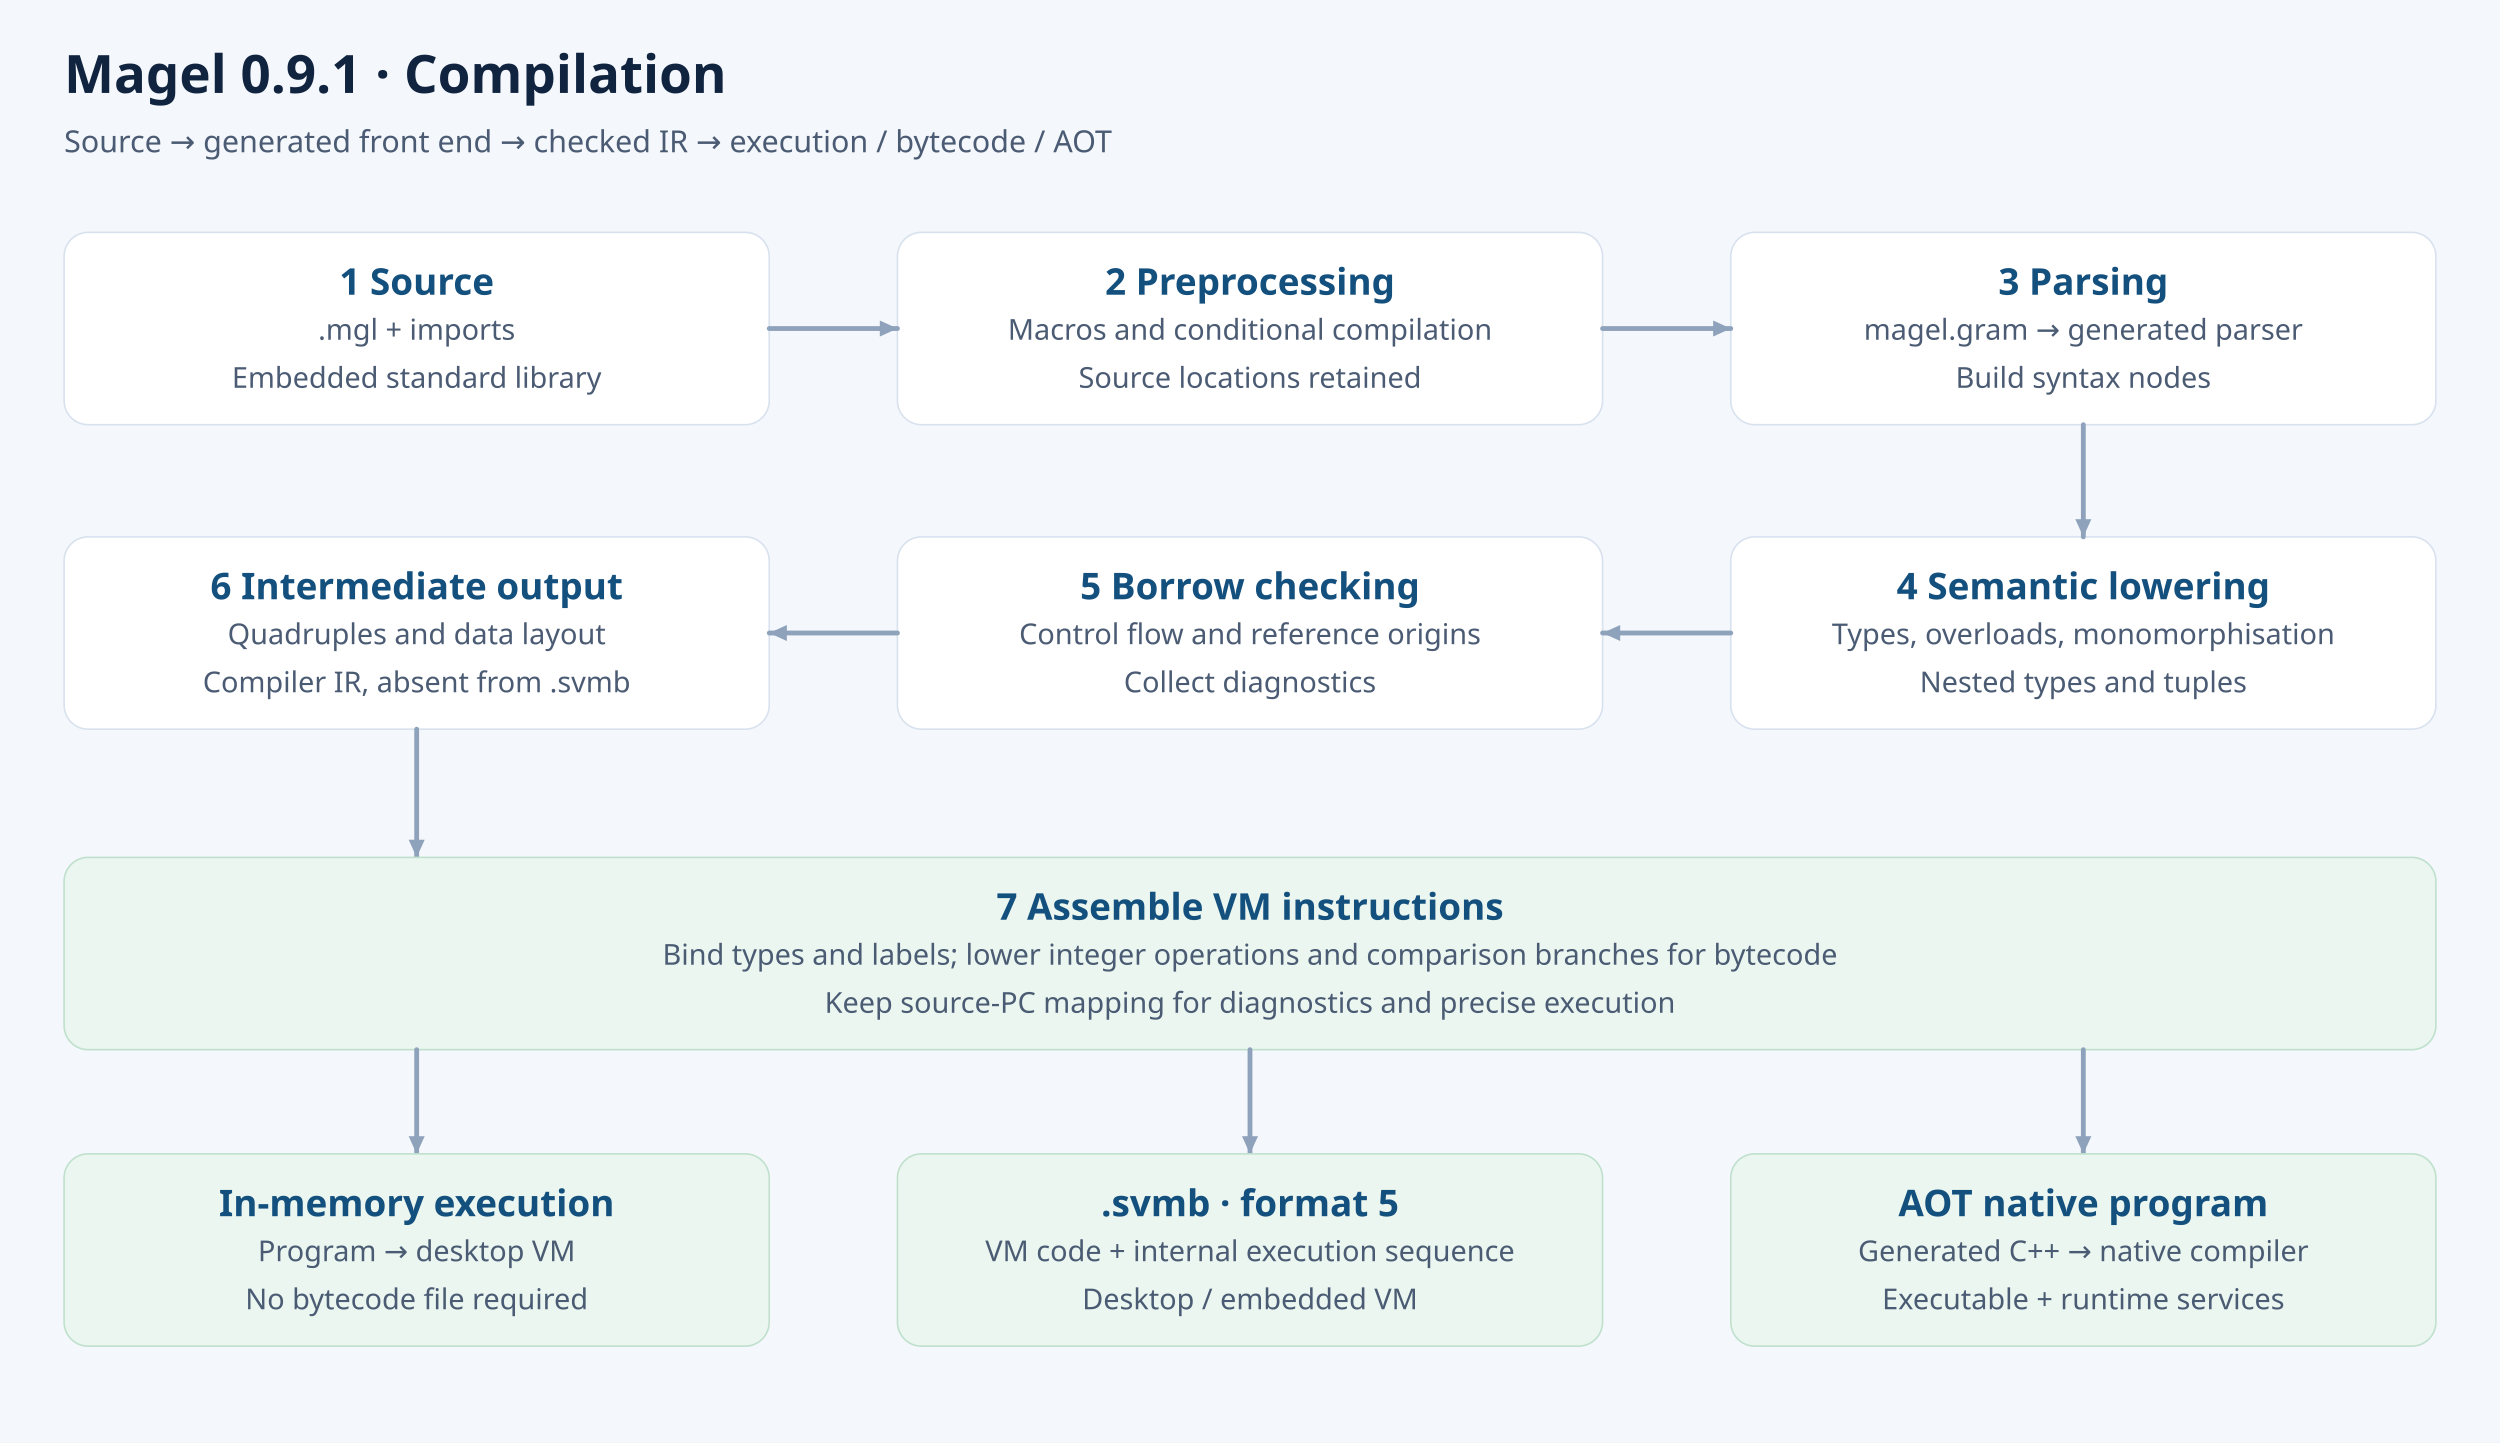
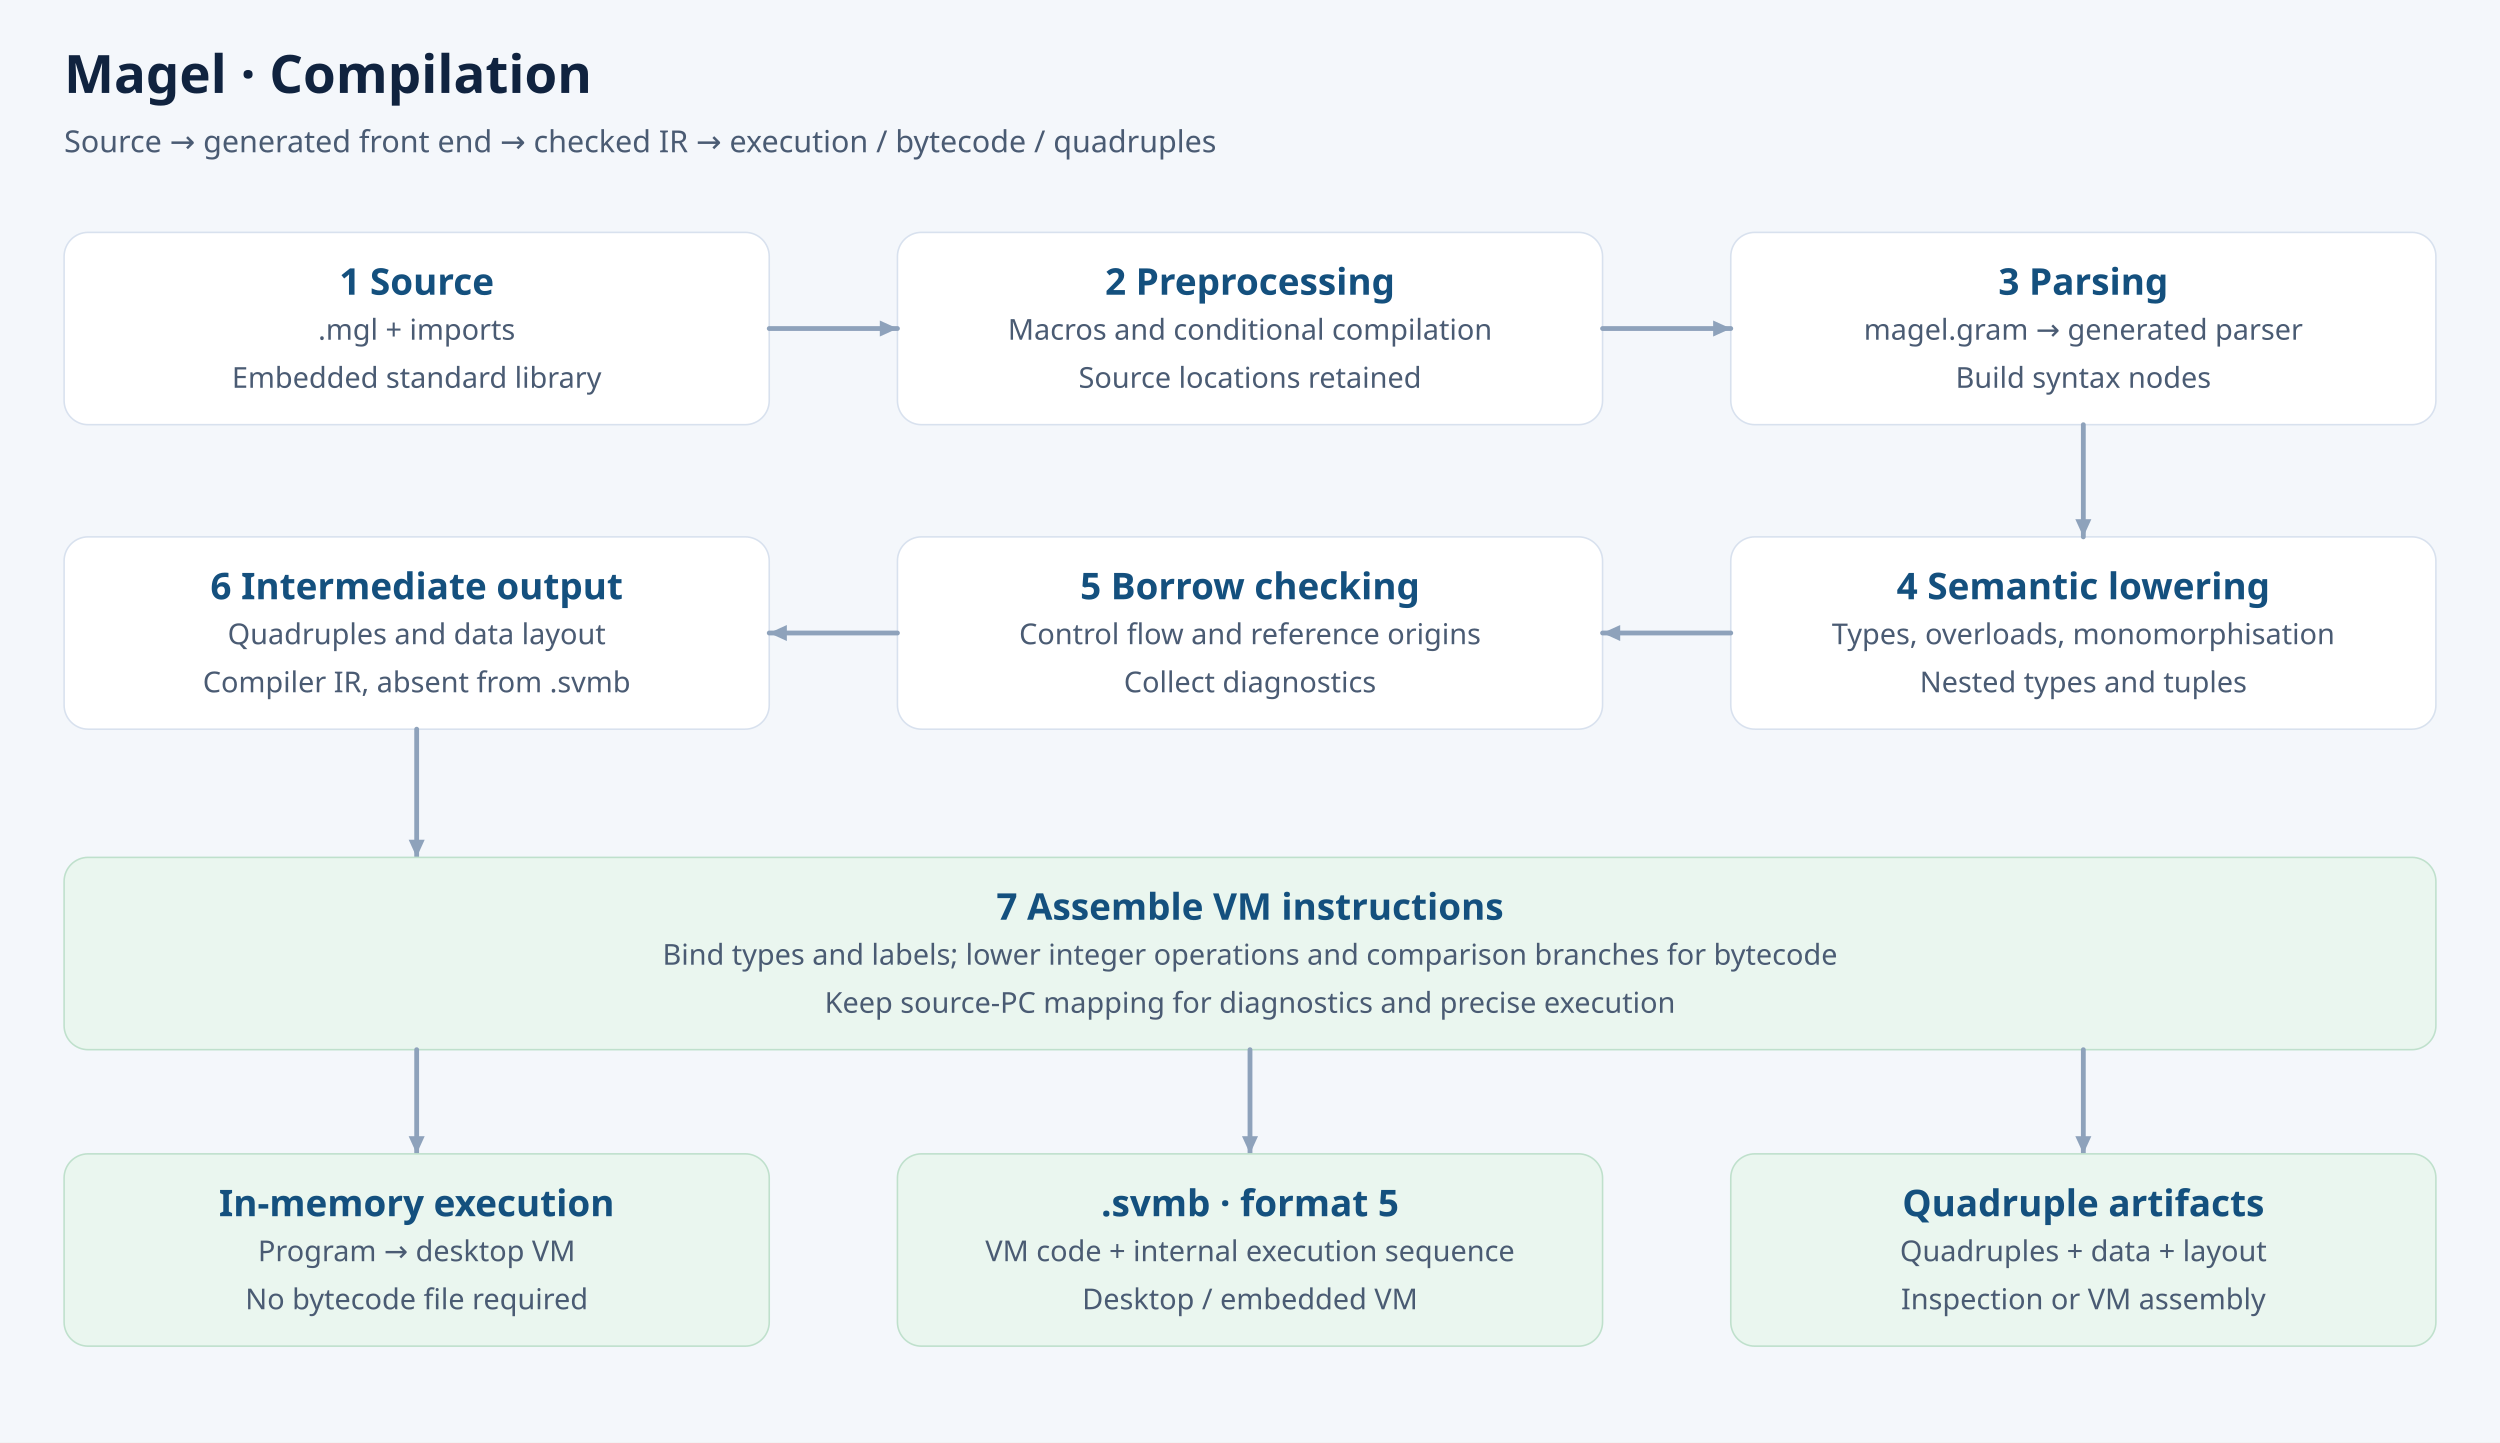
<svg xmlns="http://www.w3.org/2000/svg" width="1560" height="900" viewBox="0 0 1560 900">
  <rect width="1560" height="900" fill="#f4f7fb" />
-   <text x="40" y="58" font-family="Microsoft YaHei, Segoe UI, Noto Sans SC, sans-serif" font-size="33" font-weight="700" fill="#10233f">Magel 0.9.1 · Compilation</text>
-   <text x="40" y="95" font-family="Microsoft YaHei, Segoe UI, Noto Sans SC, sans-serif" font-size="19" fill="#4a5b73">Source → generated front end → checked IR → execution / bytecode / AOT</text>
+   <text x="40" y="58" font-family="Microsoft YaHei, Segoe UI, Noto Sans SC, sans-serif" font-size="33" font-weight="700" fill="#10233f">Magel · Compilation</text>
+   <text x="40" y="95" font-family="Microsoft YaHei, Segoe UI, Noto Sans SC, sans-serif" font-size="19" fill="#4a5b73">Source → generated front end → checked IR → execution / bytecode / quadruples</text>
  <rect x="40" y="145" width="440" height="120" rx="15" fill="#ffffff" stroke="#d8e1ee" stroke-width="1" />
  <text x="260" y="175" font-family="Microsoft YaHei, Segoe UI, Noto Sans SC, sans-serif" font-size="23" font-weight="700" fill="#14507e" text-anchor="middle" dominant-baseline="central">1  Source</text>
  <text x="260" y="205" font-family="Microsoft YaHei, Segoe UI, Noto Sans SC, sans-serif" font-size="18" fill="#4a5b73" text-anchor="middle" dominant-baseline="central">.mgl + imports</text>
  <text x="260" y="235" font-family="Microsoft YaHei, Segoe UI, Noto Sans SC, sans-serif" font-size="18" fill="#4a5b73" text-anchor="middle" dominant-baseline="central">Embedded standard library</text>
  <rect x="560" y="145" width="440" height="120" rx="15" fill="#ffffff" stroke="#d8e1ee" stroke-width="1" />
  <text x="780" y="175" font-family="Microsoft YaHei, Segoe UI, Noto Sans SC, sans-serif" font-size="23" font-weight="700" fill="#14507e" text-anchor="middle" dominant-baseline="central">2  Preprocessing</text>
  <text x="780" y="205" font-family="Microsoft YaHei, Segoe UI, Noto Sans SC, sans-serif" font-size="18" fill="#4a5b73" text-anchor="middle" dominant-baseline="central">Macros and conditional compilation</text>
  <text x="780" y="235" font-family="Microsoft YaHei, Segoe UI, Noto Sans SC, sans-serif" font-size="18" fill="#4a5b73" text-anchor="middle" dominant-baseline="central">Source locations retained</text>
  <rect x="1080" y="145" width="440" height="120" rx="15" fill="#ffffff" stroke="#d8e1ee" stroke-width="1" />
  <text x="1300" y="175" font-family="Microsoft YaHei, Segoe UI, Noto Sans SC, sans-serif" font-size="23" font-weight="700" fill="#14507e" text-anchor="middle" dominant-baseline="central">3  Parsing</text>
  <text x="1300" y="205" font-family="Microsoft YaHei, Segoe UI, Noto Sans SC, sans-serif" font-size="18" fill="#4a5b73" text-anchor="middle" dominant-baseline="central">magel.gram → generated parser</text>
  <text x="1300" y="235" font-family="Microsoft YaHei, Segoe UI, Noto Sans SC, sans-serif" font-size="18" fill="#4a5b73" text-anchor="middle" dominant-baseline="central">Build syntax nodes</text>
  <rect x="1080" y="335" width="440" height="120" rx="15" fill="#ffffff" stroke="#d8e1ee" stroke-width="1" />
  <text x="1300" y="365" font-family="Microsoft YaHei, Segoe UI, Noto Sans SC, sans-serif" font-size="23" font-weight="700" fill="#14507e" text-anchor="middle" dominant-baseline="central">4  Semantic lowering</text>
  <text x="1300" y="395" font-family="Microsoft YaHei, Segoe UI, Noto Sans SC, sans-serif" font-size="18" fill="#4a5b73" text-anchor="middle" dominant-baseline="central">Types, overloads, monomorphisation</text>
  <text x="1300" y="425" font-family="Microsoft YaHei, Segoe UI, Noto Sans SC, sans-serif" font-size="18" fill="#4a5b73" text-anchor="middle" dominant-baseline="central">Nested types and tuples</text>
  <rect x="560" y="335" width="440" height="120" rx="15" fill="#ffffff" stroke="#d8e1ee" stroke-width="1" />
  <text x="780" y="365" font-family="Microsoft YaHei, Segoe UI, Noto Sans SC, sans-serif" font-size="23" font-weight="700" fill="#14507e" text-anchor="middle" dominant-baseline="central">5  Borrow checking</text>
  <text x="780" y="395" font-family="Microsoft YaHei, Segoe UI, Noto Sans SC, sans-serif" font-size="18" fill="#4a5b73" text-anchor="middle" dominant-baseline="central">Control flow and reference origins</text>
  <text x="780" y="425" font-family="Microsoft YaHei, Segoe UI, Noto Sans SC, sans-serif" font-size="18" fill="#4a5b73" text-anchor="middle" dominant-baseline="central">Collect diagnostics</text>
  <rect x="40" y="335" width="440" height="120" rx="15" fill="#ffffff" stroke="#d8e1ee" stroke-width="1" />
  <text x="260" y="365" font-family="Microsoft YaHei, Segoe UI, Noto Sans SC, sans-serif" font-size="23" font-weight="700" fill="#14507e" text-anchor="middle" dominant-baseline="central">6  Intermediate output</text>
  <text x="260" y="395" font-family="Microsoft YaHei, Segoe UI, Noto Sans SC, sans-serif" font-size="18" fill="#4a5b73" text-anchor="middle" dominant-baseline="central">Quadruples and data layout</text>
  <text x="260" y="425" font-family="Microsoft YaHei, Segoe UI, Noto Sans SC, sans-serif" font-size="18" fill="#4a5b73" text-anchor="middle" dominant-baseline="central">Compiler IR, absent from .svmb</text>
  <polyline points="480,205 560,205" fill="none" stroke="#8ea2bb" stroke-width="3" stroke-linecap="round" stroke-linejoin="round" />
  <polygon points="560,205 549,210 549,200" fill="#8ea2bb" />
  <polyline points="1000,205 1080,205" fill="none" stroke="#8ea2bb" stroke-width="3" stroke-linecap="round" stroke-linejoin="round" />
  <polygon points="1080,205 1069,210 1069,200" fill="#8ea2bb" />
  <polyline points="1300,265 1300,335" fill="none" stroke="#8ea2bb" stroke-width="3" stroke-linecap="round" stroke-linejoin="round" />
  <polygon points="1300,335 1295,324 1305,324" fill="#8ea2bb" />
  <polyline points="1080,395 1000,395" fill="none" stroke="#8ea2bb" stroke-width="3" stroke-linecap="round" stroke-linejoin="round" />
  <polygon points="1000,395 1011,390 1011,400" fill="#8ea2bb" />
  <polyline points="560,395 480,395" fill="none" stroke="#8ea2bb" stroke-width="3" stroke-linecap="round" stroke-linejoin="round" />
  <polygon points="480,395 491,390 491,400" fill="#8ea2bb" />
  <polyline points="260,455 260,535" fill="none" stroke="#8ea2bb" stroke-width="3" stroke-linecap="round" stroke-linejoin="round" />
  <polygon points="260,535 255,524 265,524" fill="#8ea2bb" />
  <rect x="40" y="535" width="1480" height="120" rx="15" fill="#eaf6ef" stroke="#bfe0cc" stroke-width="1" />
  <text x="780" y="565" font-family="Microsoft YaHei, Segoe UI, Noto Sans SC, sans-serif" font-size="23" font-weight="700" fill="#14507e" text-anchor="middle" dominant-baseline="central">7  Assemble VM instructions</text>
  <text x="780" y="595" font-family="Microsoft YaHei, Segoe UI, Noto Sans SC, sans-serif" font-size="18" fill="#4a5b73" text-anchor="middle" dominant-baseline="central">Bind types and labels; lower integer operations and comparison branches for bytecode</text>
  <text x="780" y="625" font-family="Microsoft YaHei, Segoe UI, Noto Sans SC, sans-serif" font-size="18" fill="#4a5b73" text-anchor="middle" dominant-baseline="central">Keep source-PC mapping for diagnostics and precise execution</text>
  <polyline points="260,655 260,720" fill="none" stroke="#8ea2bb" stroke-width="3" stroke-linecap="round" stroke-linejoin="round" />
  <polygon points="260,720 255,709 265,709" fill="#8ea2bb" />
  <rect x="40" y="720" width="440" height="120" rx="15" fill="#eaf6ef" stroke="#bfe0cc" stroke-width="1" />
  <text x="260" y="750" font-family="Microsoft YaHei, Segoe UI, Noto Sans SC, sans-serif" font-size="23" font-weight="700" fill="#14507e" text-anchor="middle" dominant-baseline="central">In-memory execution</text>
  <text x="260" y="780" font-family="Microsoft YaHei, Segoe UI, Noto Sans SC, sans-serif" font-size="18" fill="#4a5b73" text-anchor="middle" dominant-baseline="central">Program → desktop VM</text>
  <text x="260" y="810" font-family="Microsoft YaHei, Segoe UI, Noto Sans SC, sans-serif" font-size="18" fill="#4a5b73" text-anchor="middle" dominant-baseline="central">No bytecode file required</text>
  <polyline points="780,655 780,720" fill="none" stroke="#8ea2bb" stroke-width="3" stroke-linecap="round" stroke-linejoin="round" />
  <polygon points="780,720 775,709 785,709" fill="#8ea2bb" />
  <rect x="560" y="720" width="440" height="120" rx="15" fill="#eaf6ef" stroke="#bfe0cc" stroke-width="1" />
  <text x="780" y="750" font-family="Microsoft YaHei, Segoe UI, Noto Sans SC, sans-serif" font-size="23" font-weight="700" fill="#14507e" text-anchor="middle" dominant-baseline="central">.svmb · format 5</text>
  <text x="780" y="780" font-family="Microsoft YaHei, Segoe UI, Noto Sans SC, sans-serif" font-size="18" fill="#4a5b73" text-anchor="middle" dominant-baseline="central">VM code + internal execution sequence</text>
  <text x="780" y="810" font-family="Microsoft YaHei, Segoe UI, Noto Sans SC, sans-serif" font-size="18" fill="#4a5b73" text-anchor="middle" dominant-baseline="central">Desktop / embedded VM</text>
  <polyline points="1300,655 1300,720" fill="none" stroke="#8ea2bb" stroke-width="3" stroke-linecap="round" stroke-linejoin="round" />
  <polygon points="1300,720 1295,709 1305,709" fill="#8ea2bb" />
  <rect x="1080" y="720" width="440" height="120" rx="15" fill="#eaf6ef" stroke="#bfe0cc" stroke-width="1" />
-   <text x="1300" y="750" font-family="Microsoft YaHei, Segoe UI, Noto Sans SC, sans-serif" font-size="23" font-weight="700" fill="#14507e" text-anchor="middle" dominant-baseline="central">AOT native program</text>
-   <text x="1300" y="780" font-family="Microsoft YaHei, Segoe UI, Noto Sans SC, sans-serif" font-size="18" fill="#4a5b73" text-anchor="middle" dominant-baseline="central">Generated C++ → native compiler</text>
-   <text x="1300" y="810" font-family="Microsoft YaHei, Segoe UI, Noto Sans SC, sans-serif" font-size="18" fill="#4a5b73" text-anchor="middle" dominant-baseline="central">Executable + runtime services</text>
+   <text x="1300" y="750" font-family="Microsoft YaHei, Segoe UI, Noto Sans SC, sans-serif" font-size="23" font-weight="700" fill="#14507e" text-anchor="middle" dominant-baseline="central">Quadruple artifacts</text>
+   <text x="1300" y="780" font-family="Microsoft YaHei, Segoe UI, Noto Sans SC, sans-serif" font-size="18" fill="#4a5b73" text-anchor="middle" dominant-baseline="central">Quadruples + data + layout</text>
+   <text x="1300" y="810" font-family="Microsoft YaHei, Segoe UI, Noto Sans SC, sans-serif" font-size="18" fill="#4a5b73" text-anchor="middle" dominant-baseline="central">Inspection or VM assembly</text>
</svg>
